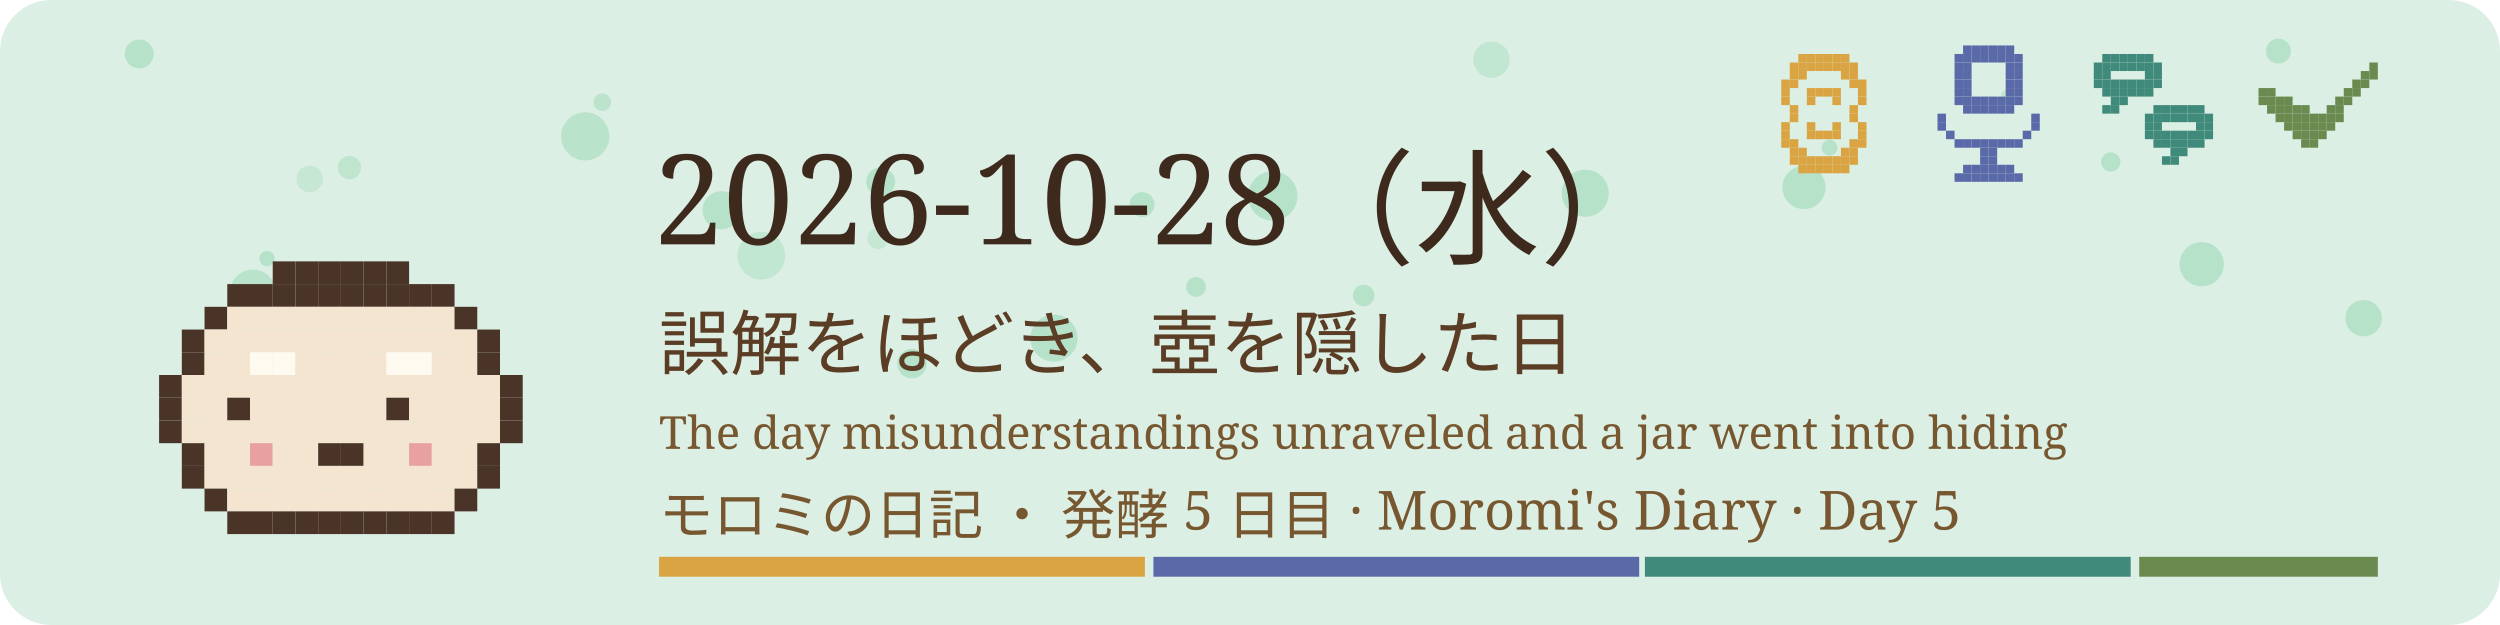
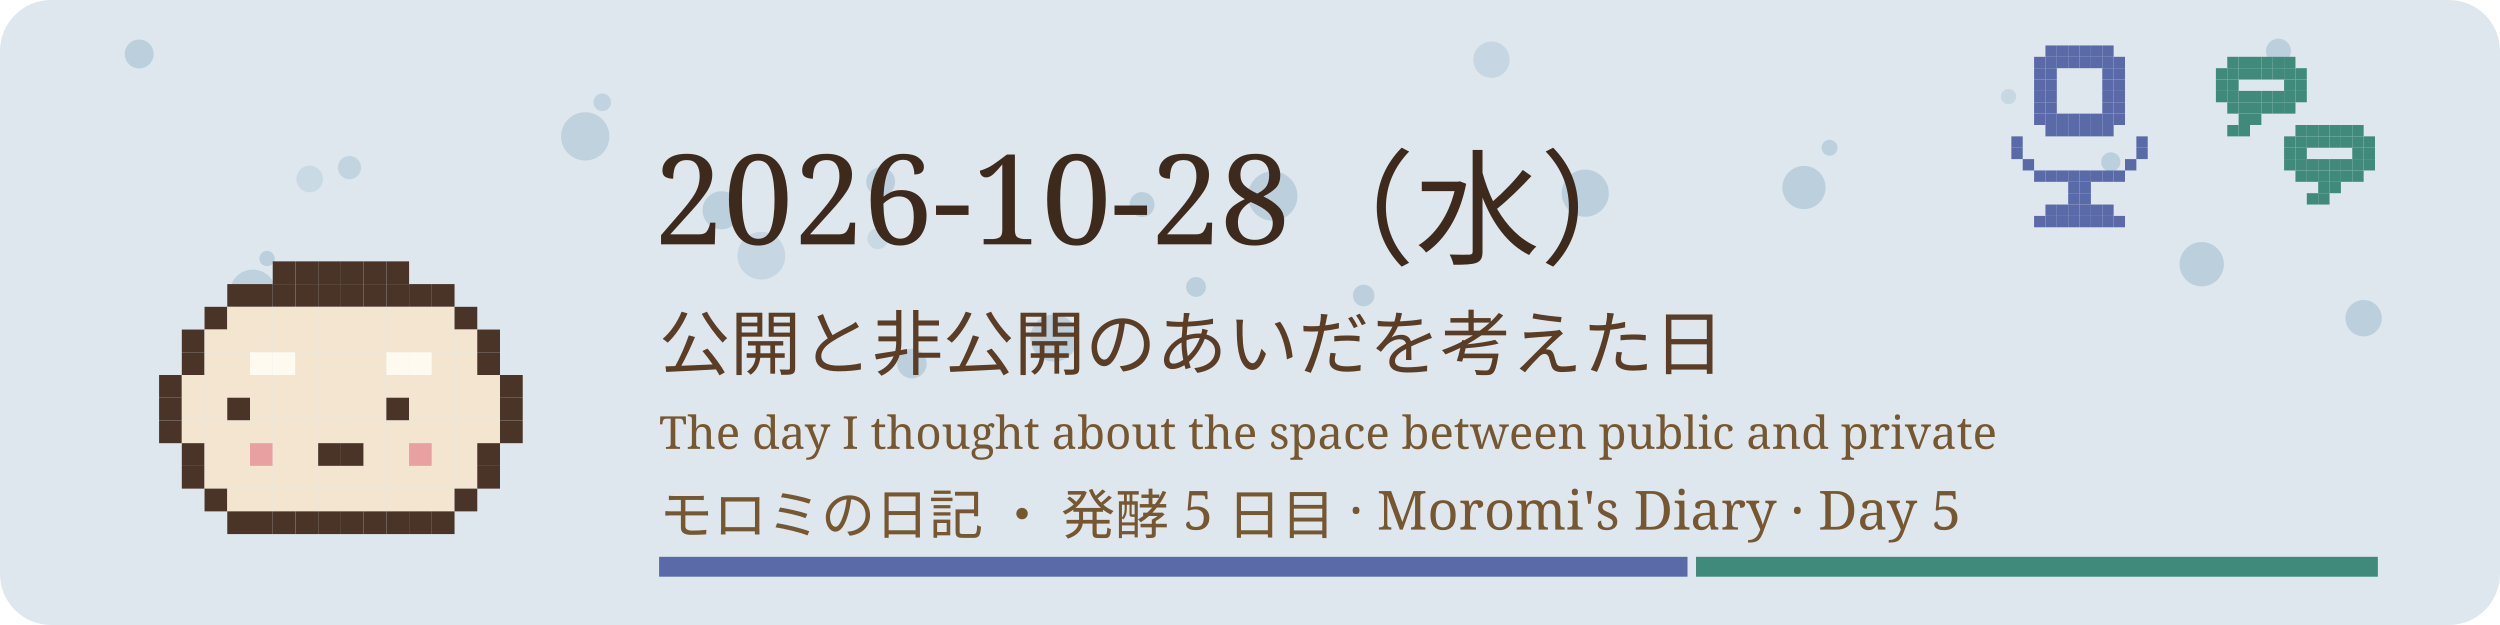
<svg xmlns="http://www.w3.org/2000/svg" width="880" height="220" viewBox="0 0 880 220">
-   <rect width="880" height="220" rx="18" fill="#dcefe4" />
-   <circle cx="743" cy="57" r="3.4" fill="#90d5ae" opacity="0.50" />
-   <circle cx="480" cy="104" r="3.8" fill="#90d5ae" opacity="0.50" />
-   <circle cx="421" cy="101" r="3.5" fill="#90d5ae" opacity="0.50" />
-   <circle cx="268" cy="90" r="8.4" fill="#90d5ae" opacity="0.35" />
-   <circle cx="371" cy="119" r="8.3" fill="#90d5ae" opacity="0.50" />
-   <circle cx="644" cy="52" r="2.8" fill="#90d5ae" opacity="0.49" />
-   <circle cx="707" cy="34" r="2.7" fill="#90d5ae" opacity="0.32" />
-   <circle cx="212" cy="36" r="3.1" fill="#90d5ae" opacity="0.42" />
-   <circle cx="802" cy="18" r="4.4" fill="#90d5ae" opacity="0.50" />
-   <circle cx="525" cy="21" r="6.4" fill="#90d5ae" opacity="0.35" />
-   <circle cx="775" cy="93" r="7.8" fill="#90d5ae" opacity="0.50" />
-   <circle cx="89" cy="103" r="8.1" fill="#90d5ae" opacity="0.46" />
-   <circle cx="402" cy="72" r="4.4" fill="#90d5ae" opacity="0.50" />
-   <circle cx="254" cy="74" r="6.7" fill="#90d5ae" opacity="0.50" />
-   <circle cx="558" cy="68" r="8.3" fill="#90d5ae" opacity="0.50" />
-   <circle cx="123" cy="59" r="4.1" fill="#90d5ae" opacity="0.39" />
-   <circle cx="49" cy="19" r="5.1" fill="#90d5ae" opacity="0.50" />
-   <circle cx="832" cy="112" r="6.4" fill="#90d5ae" opacity="0.50" />
-   <circle cx="310" cy="64" r="5.1" fill="#90d5ae" opacity="0.50" />
-   <circle cx="321" cy="128" r="5.2" fill="#90d5ae" opacity="0.50" />
-   <circle cx="635" cy="66" r="7.6" fill="#90d5ae" opacity="0.50" />
-   <circle cx="109" cy="63" r="4.7" fill="#90d5ae" opacity="0.28" />
-   <circle cx="94" cy="91" r="2.7" fill="#90d5ae" opacity="0.50" />
-   <circle cx="206" cy="48" r="8.5" fill="#90d5ae" opacity="0.45" />
-   <circle cx="448" cy="69" r="8.7" fill="#90d5ae" opacity="0.50" />
-   <circle cx="309" cy="84" r="3.7" fill="#90d5ae" opacity="0.30" />
-   <rect x="633" y="19" width="3" height="3" fill="#d9a441" />
-   <rect x="636" y="19" width="3" height="3" fill="#d9a441" />
-   <rect x="639" y="19" width="3" height="3" fill="#d9a441" />
-   <rect x="642" y="19" width="3" height="3" fill="#d9a441" />
-   <rect x="645" y="19" width="3" height="3" fill="#d9a441" />
-   <rect x="648" y="19" width="3" height="3" fill="#d9a441" />
-   <rect x="630" y="22" width="3" height="3" fill="#d9a441" />
-   <rect x="633" y="22" width="3" height="3" fill="#d9a441" />
-   <rect x="636" y="22" width="3" height="3" fill="#d9a441" />
-   <rect x="639" y="22" width="3" height="3" fill="#d9a441" />
-   <rect x="642" y="22" width="3" height="3" fill="#d9a441" />
-   <rect x="645" y="22" width="3" height="3" fill="#d9a441" />
-   <rect x="648" y="22" width="3" height="3" fill="#d9a441" />
-   <rect x="651" y="22" width="3" height="3" fill="#d9a441" />
-   <rect x="630" y="25" width="3" height="3" fill="#d9a441" />
-   <rect x="633" y="25" width="3" height="3" fill="#d9a441" />
-   <rect x="648" y="25" width="3" height="3" fill="#d9a441" />
-   <rect x="651" y="25" width="3" height="3" fill="#d9a441" />
-   <rect x="627" y="28" width="3" height="3" fill="#d9a441" />
-   <rect x="630" y="28" width="3" height="3" fill="#d9a441" />
-   <rect x="651" y="28" width="3" height="3" fill="#d9a441" />
-   <rect x="654" y="28" width="3" height="3" fill="#d9a441" />
-   <rect x="627" y="31" width="3" height="3" fill="#d9a441" />
-   <rect x="636" y="31" width="3" height="3" fill="#d9a441" />
-   <rect x="639" y="31" width="3" height="3" fill="#d9a441" />
-   <rect x="642" y="31" width="3" height="3" fill="#d9a441" />
-   <rect x="645" y="31" width="3" height="3" fill="#d9a441" />
-   <rect x="654" y="31" width="3" height="3" fill="#d9a441" />
-   <rect x="627" y="34" width="3" height="3" fill="#d9a441" />
-   <rect x="636" y="34" width="3" height="3" fill="#d9a441" />
-   <rect x="645" y="34" width="3" height="3" fill="#d9a441" />
-   <rect x="654" y="34" width="3" height="3" fill="#d9a441" />
-   <rect x="630" y="37" width="3" height="3" fill="#d9a441" />
-   <rect x="651" y="37" width="3" height="3" fill="#d9a441" />
-   <rect x="630" y="40" width="3" height="3" fill="#d9a441" />
-   <rect x="651" y="40" width="3" height="3" fill="#d9a441" />
-   <rect x="627" y="43" width="3" height="3" fill="#d9a441" />
-   <rect x="636" y="43" width="3" height="3" fill="#d9a441" />
-   <rect x="645" y="43" width="3" height="3" fill="#d9a441" />
-   <rect x="654" y="43" width="3" height="3" fill="#d9a441" />
-   <rect x="627" y="46" width="3" height="3" fill="#d9a441" />
-   <rect x="636" y="46" width="3" height="3" fill="#d9a441" />
-   <rect x="639" y="46" width="3" height="3" fill="#d9a441" />
-   <rect x="642" y="46" width="3" height="3" fill="#d9a441" />
-   <rect x="645" y="46" width="3" height="3" fill="#d9a441" />
-   <rect x="654" y="46" width="3" height="3" fill="#d9a441" />
-   <rect x="627" y="49" width="3" height="3" fill="#d9a441" />
-   <rect x="630" y="49" width="3" height="3" fill="#d9a441" />
-   <rect x="651" y="49" width="3" height="3" fill="#d9a441" />
-   <rect x="654" y="49" width="3" height="3" fill="#d9a441" />
-   <rect x="630" y="52" width="3" height="3" fill="#d9a441" />
-   <rect x="633" y="52" width="3" height="3" fill="#d9a441" />
-   <rect x="648" y="52" width="3" height="3" fill="#d9a441" />
-   <rect x="651" y="52" width="3" height="3" fill="#d9a441" />
-   <rect x="630" y="55" width="3" height="3" fill="#d9a441" />
-   <rect x="633" y="55" width="3" height="3" fill="#d9a441" />
-   <rect x="636" y="55" width="3" height="3" fill="#d9a441" />
-   <rect x="639" y="55" width="3" height="3" fill="#d9a441" />
-   <rect x="642" y="55" width="3" height="3" fill="#d9a441" />
-   <rect x="645" y="55" width="3" height="3" fill="#d9a441" />
-   <rect x="648" y="55" width="3" height="3" fill="#d9a441" />
-   <rect x="651" y="55" width="3" height="3" fill="#d9a441" />
-   <rect x="633" y="58" width="3" height="3" fill="#d9a441" />
-   <rect x="636" y="58" width="3" height="3" fill="#d9a441" />
-   <rect x="639" y="58" width="3" height="3" fill="#d9a441" />
-   <rect x="642" y="58" width="3" height="3" fill="#d9a441" />
-   <rect x="645" y="58" width="3" height="3" fill="#d9a441" />
-   <rect x="648" y="58" width="3" height="3" fill="#d9a441" />
-   <rect x="691" y="16" width="3" height="3" fill="#5a6aa8" />
-   <rect x="694" y="16" width="3" height="3" fill="#5a6aa8" />
-   <rect x="697" y="16" width="3" height="3" fill="#5a6aa8" />
-   <rect x="700" y="16" width="3" height="3" fill="#5a6aa8" />
-   <rect x="703" y="16" width="3" height="3" fill="#5a6aa8" />
-   <rect x="706" y="16" width="3" height="3" fill="#5a6aa8" />
-   <rect x="688" y="19" width="3" height="3" fill="#5a6aa8" />
-   <rect x="691" y="19" width="3" height="3" fill="#5a6aa8" />
-   <rect x="694" y="19" width="3" height="3" fill="#5a6aa8" />
-   <rect x="697" y="19" width="3" height="3" fill="#5a6aa8" />
-   <rect x="700" y="19" width="3" height="3" fill="#5a6aa8" />
-   <rect x="703" y="19" width="3" height="3" fill="#5a6aa8" />
-   <rect x="706" y="19" width="3" height="3" fill="#5a6aa8" />
-   <rect x="709" y="19" width="3" height="3" fill="#5a6aa8" />
-   <rect x="688" y="22" width="3" height="3" fill="#5a6aa8" />
-   <rect x="691" y="22" width="3" height="3" fill="#5a6aa8" />
-   <rect x="706" y="22" width="3" height="3" fill="#5a6aa8" />
-   <rect x="709" y="22" width="3" height="3" fill="#5a6aa8" />
-   <rect x="688" y="25" width="3" height="3" fill="#5a6aa8" />
-   <rect x="691" y="25" width="3" height="3" fill="#5a6aa8" />
-   <rect x="706" y="25" width="3" height="3" fill="#5a6aa8" />
-   <rect x="709" y="25" width="3" height="3" fill="#5a6aa8" />
-   <rect x="688" y="28" width="3" height="3" fill="#5a6aa8" />
-   <rect x="691" y="28" width="3" height="3" fill="#5a6aa8" />
-   <rect x="706" y="28" width="3" height="3" fill="#5a6aa8" />
-   <rect x="709" y="28" width="3" height="3" fill="#5a6aa8" />
-   <rect x="688" y="31" width="3" height="3" fill="#5a6aa8" />
-   <rect x="691" y="31" width="3" height="3" fill="#5a6aa8" />
-   <rect x="706" y="31" width="3" height="3" fill="#5a6aa8" />
-   <rect x="709" y="31" width="3" height="3" fill="#5a6aa8" />
-   <rect x="688" y="34" width="3" height="3" fill="#5a6aa8" />
-   <rect x="691" y="34" width="3" height="3" fill="#5a6aa8" />
-   <rect x="694" y="34" width="3" height="3" fill="#5a6aa8" />
-   <rect x="697" y="34" width="3" height="3" fill="#5a6aa8" />
-   <rect x="700" y="34" width="3" height="3" fill="#5a6aa8" />
-   <rect x="703" y="34" width="3" height="3" fill="#5a6aa8" />
-   <rect x="706" y="34" width="3" height="3" fill="#5a6aa8" />
-   <rect x="709" y="34" width="3" height="3" fill="#5a6aa8" />
-   <rect x="691" y="37" width="3" height="3" fill="#5a6aa8" />
-   <rect x="694" y="37" width="3" height="3" fill="#5a6aa8" />
-   <rect x="697" y="37" width="3" height="3" fill="#5a6aa8" />
-   <rect x="700" y="37" width="3" height="3" fill="#5a6aa8" />
-   <rect x="703" y="37" width="3" height="3" fill="#5a6aa8" />
-   <rect x="706" y="37" width="3" height="3" fill="#5a6aa8" />
-   <rect x="682" y="40" width="3" height="3" fill="#5a6aa8" />
-   <rect x="715" y="40" width="3" height="3" fill="#5a6aa8" />
-   <rect x="682" y="43" width="3" height="3" fill="#5a6aa8" />
-   <rect x="715" y="43" width="3" height="3" fill="#5a6aa8" />
-   <rect x="685" y="46" width="3" height="3" fill="#5a6aa8" />
-   <rect x="712" y="46" width="3" height="3" fill="#5a6aa8" />
-   <rect x="688" y="49" width="3" height="3" fill="#5a6aa8" />
-   <rect x="691" y="49" width="3" height="3" fill="#5a6aa8" />
-   <rect x="694" y="49" width="3" height="3" fill="#5a6aa8" />
-   <rect x="697" y="49" width="3" height="3" fill="#5a6aa8" />
-   <rect x="700" y="49" width="3" height="3" fill="#5a6aa8" />
-   <rect x="703" y="49" width="3" height="3" fill="#5a6aa8" />
-   <rect x="706" y="49" width="3" height="3" fill="#5a6aa8" />
-   <rect x="709" y="49" width="3" height="3" fill="#5a6aa8" />
-   <rect x="697" y="52" width="3" height="3" fill="#5a6aa8" />
-   <rect x="700" y="52" width="3" height="3" fill="#5a6aa8" />
-   <rect x="697" y="55" width="3" height="3" fill="#5a6aa8" />
-   <rect x="700" y="55" width="3" height="3" fill="#5a6aa8" />
-   <rect x="691" y="58" width="3" height="3" fill="#5a6aa8" />
-   <rect x="694" y="58" width="3" height="3" fill="#5a6aa8" />
-   <rect x="697" y="58" width="3" height="3" fill="#5a6aa8" />
-   <rect x="700" y="58" width="3" height="3" fill="#5a6aa8" />
-   <rect x="703" y="58" width="3" height="3" fill="#5a6aa8" />
-   <rect x="706" y="58" width="3" height="3" fill="#5a6aa8" />
-   <rect x="688" y="61" width="3" height="3" fill="#5a6aa8" />
-   <rect x="691" y="61" width="3" height="3" fill="#5a6aa8" />
-   <rect x="694" y="61" width="3" height="3" fill="#5a6aa8" />
-   <rect x="697" y="61" width="3" height="3" fill="#5a6aa8" />
-   <rect x="700" y="61" width="3" height="3" fill="#5a6aa8" />
-   <rect x="703" y="61" width="3" height="3" fill="#5a6aa8" />
-   <rect x="706" y="61" width="3" height="3" fill="#5a6aa8" />
-   <rect x="709" y="61" width="3" height="3" fill="#5a6aa8" />
-   <rect x="740" y="19" width="3" height="3" fill="#3f8a7a" />
-   <rect x="743" y="19" width="3" height="3" fill="#3f8a7a" />
-   <rect x="746" y="19" width="3" height="3" fill="#3f8a7a" />
-   <rect x="749" y="19" width="3" height="3" fill="#3f8a7a" />
-   <rect x="752" y="19" width="3" height="3" fill="#3f8a7a" />
-   <rect x="755" y="19" width="3" height="3" fill="#3f8a7a" />
-   <rect x="737" y="22" width="3" height="3" fill="#3f8a7a" />
-   <rect x="740" y="22" width="3" height="3" fill="#3f8a7a" />
-   <rect x="743" y="22" width="3" height="3" fill="#3f8a7a" />
-   <rect x="746" y="22" width="3" height="3" fill="#3f8a7a" />
-   <rect x="749" y="22" width="3" height="3" fill="#3f8a7a" />
-   <rect x="752" y="22" width="3" height="3" fill="#3f8a7a" />
-   <rect x="755" y="22" width="3" height="3" fill="#3f8a7a" />
-   <rect x="758" y="22" width="3" height="3" fill="#3f8a7a" />
-   <rect x="737" y="25" width="3" height="3" fill="#3f8a7a" />
-   <rect x="740" y="25" width="3" height="3" fill="#3f8a7a" />
-   <rect x="755" y="25" width="3" height="3" fill="#3f8a7a" />
-   <rect x="758" y="25" width="3" height="3" fill="#3f8a7a" />
-   <rect x="737" y="28" width="3" height="3" fill="#3f8a7a" />
-   <rect x="740" y="28" width="3" height="3" fill="#3f8a7a" />
-   <rect x="743" y="28" width="3" height="3" fill="#3f8a7a" />
-   <rect x="746" y="28" width="3" height="3" fill="#3f8a7a" />
-   <rect x="749" y="28" width="3" height="3" fill="#3f8a7a" />
-   <rect x="752" y="28" width="3" height="3" fill="#3f8a7a" />
-   <rect x="755" y="28" width="3" height="3" fill="#3f8a7a" />
-   <rect x="758" y="28" width="3" height="3" fill="#3f8a7a" />
-   <rect x="740" y="31" width="3" height="3" fill="#3f8a7a" />
-   <rect x="743" y="31" width="3" height="3" fill="#3f8a7a" />
-   <rect x="746" y="31" width="3" height="3" fill="#3f8a7a" />
-   <rect x="749" y="31" width="3" height="3" fill="#3f8a7a" />
-   <rect x="752" y="31" width="3" height="3" fill="#3f8a7a" />
-   <rect x="755" y="31" width="3" height="3" fill="#3f8a7a" />
-   <rect x="743" y="34" width="3" height="3" fill="#3f8a7a" />
-   <rect x="746" y="34" width="3" height="3" fill="#3f8a7a" />
-   <rect x="740" y="37" width="3" height="3" fill="#3f8a7a" />
-   <rect x="743" y="37" width="3" height="3" fill="#3f8a7a" />
-   <rect x="758" y="37" width="3" height="3" fill="#3f8a7a" />
-   <rect x="761" y="37" width="3" height="3" fill="#3f8a7a" />
-   <rect x="764" y="37" width="3" height="3" fill="#3f8a7a" />
-   <rect x="767" y="37" width="3" height="3" fill="#3f8a7a" />
-   <rect x="770" y="37" width="3" height="3" fill="#3f8a7a" />
-   <rect x="773" y="37" width="3" height="3" fill="#3f8a7a" />
-   <rect x="755" y="40" width="3" height="3" fill="#3f8a7a" />
-   <rect x="758" y="40" width="3" height="3" fill="#3f8a7a" />
-   <rect x="761" y="40" width="3" height="3" fill="#3f8a7a" />
-   <rect x="764" y="40" width="3" height="3" fill="#3f8a7a" />
-   <rect x="767" y="40" width="3" height="3" fill="#3f8a7a" />
-   <rect x="770" y="40" width="3" height="3" fill="#3f8a7a" />
-   <rect x="773" y="40" width="3" height="3" fill="#3f8a7a" />
-   <rect x="776" y="40" width="3" height="3" fill="#3f8a7a" />
-   <rect x="755" y="43" width="3" height="3" fill="#3f8a7a" />
-   <rect x="758" y="43" width="3" height="3" fill="#3f8a7a" />
-   <rect x="773" y="43" width="3" height="3" fill="#3f8a7a" />
-   <rect x="776" y="43" width="3" height="3" fill="#3f8a7a" />
-   <rect x="755" y="46" width="3" height="3" fill="#3f8a7a" />
-   <rect x="758" y="46" width="3" height="3" fill="#3f8a7a" />
-   <rect x="761" y="46" width="3" height="3" fill="#3f8a7a" />
-   <rect x="764" y="46" width="3" height="3" fill="#3f8a7a" />
-   <rect x="767" y="46" width="3" height="3" fill="#3f8a7a" />
-   <rect x="770" y="46" width="3" height="3" fill="#3f8a7a" />
-   <rect x="773" y="46" width="3" height="3" fill="#3f8a7a" />
-   <rect x="776" y="46" width="3" height="3" fill="#3f8a7a" />
-   <rect x="758" y="49" width="3" height="3" fill="#3f8a7a" />
-   <rect x="761" y="49" width="3" height="3" fill="#3f8a7a" />
-   <rect x="764" y="49" width="3" height="3" fill="#3f8a7a" />
-   <rect x="767" y="49" width="3" height="3" fill="#3f8a7a" />
-   <rect x="770" y="49" width="3" height="3" fill="#3f8a7a" />
-   <rect x="773" y="49" width="3" height="3" fill="#3f8a7a" />
-   <rect x="764" y="52" width="3" height="3" fill="#3f8a7a" />
-   <rect x="767" y="52" width="3" height="3" fill="#3f8a7a" />
-   <rect x="761" y="55" width="3" height="3" fill="#3f8a7a" />
-   <rect x="764" y="55" width="3" height="3" fill="#3f8a7a" />
-   <rect x="834" y="22" width="3" height="3" fill="#6a8a4f" />
-   <rect x="831" y="25" width="3" height="3" fill="#6a8a4f" />
-   <rect x="834" y="25" width="3" height="3" fill="#6a8a4f" />
-   <rect x="828" y="28" width="3" height="3" fill="#6a8a4f" />
-   <rect x="831" y="28" width="3" height="3" fill="#6a8a4f" />
-   <rect x="795" y="31" width="3" height="3" fill="#6a8a4f" />
-   <rect x="798" y="31" width="3" height="3" fill="#6a8a4f" />
-   <rect x="825" y="31" width="3" height="3" fill="#6a8a4f" />
-   <rect x="828" y="31" width="3" height="3" fill="#6a8a4f" />
-   <rect x="795" y="34" width="3" height="3" fill="#6a8a4f" />
-   <rect x="798" y="34" width="3" height="3" fill="#6a8a4f" />
-   <rect x="801" y="34" width="3" height="3" fill="#6a8a4f" />
-   <rect x="804" y="34" width="3" height="3" fill="#6a8a4f" />
-   <rect x="822" y="34" width="3" height="3" fill="#6a8a4f" />
-   <rect x="825" y="34" width="3" height="3" fill="#6a8a4f" />
-   <rect x="798" y="37" width="3" height="3" fill="#6a8a4f" />
-   <rect x="801" y="37" width="3" height="3" fill="#6a8a4f" />
-   <rect x="804" y="37" width="3" height="3" fill="#6a8a4f" />
-   <rect x="807" y="37" width="3" height="3" fill="#6a8a4f" />
-   <rect x="810" y="37" width="3" height="3" fill="#6a8a4f" />
-   <rect x="819" y="37" width="3" height="3" fill="#6a8a4f" />
-   <rect x="822" y="37" width="3" height="3" fill="#6a8a4f" />
-   <rect x="801" y="40" width="3" height="3" fill="#6a8a4f" />
-   <rect x="804" y="40" width="3" height="3" fill="#6a8a4f" />
-   <rect x="807" y="40" width="3" height="3" fill="#6a8a4f" />
-   <rect x="810" y="40" width="3" height="3" fill="#6a8a4f" />
-   <rect x="813" y="40" width="3" height="3" fill="#6a8a4f" />
-   <rect x="816" y="40" width="3" height="3" fill="#6a8a4f" />
-   <rect x="819" y="40" width="3" height="3" fill="#6a8a4f" />
-   <rect x="822" y="40" width="3" height="3" fill="#6a8a4f" />
-   <rect x="804" y="43" width="3" height="3" fill="#6a8a4f" />
-   <rect x="807" y="43" width="3" height="3" fill="#6a8a4f" />
-   <rect x="810" y="43" width="3" height="3" fill="#6a8a4f" />
-   <rect x="813" y="43" width="3" height="3" fill="#6a8a4f" />
-   <rect x="816" y="43" width="3" height="3" fill="#6a8a4f" />
-   <rect x="819" y="43" width="3" height="3" fill="#6a8a4f" />
-   <rect x="807" y="46" width="3" height="3" fill="#6a8a4f" />
-   <rect x="810" y="46" width="3" height="3" fill="#6a8a4f" />
-   <rect x="813" y="46" width="3" height="3" fill="#6a8a4f" />
-   <rect x="816" y="46" width="3" height="3" fill="#6a8a4f" />
-   <rect x="810" y="49" width="3" height="3" fill="#6a8a4f" />
-   <rect x="813" y="49" width="3" height="3" fill="#6a8a4f" />
+   <rect width="880" height="220" rx="18" fill="#dee7ed" />
+   <circle cx="743" cy="57" r="3.4" fill="#98b8cd" opacity="0.50" />
+   <circle cx="480" cy="104" r="3.8" fill="#98b8cd" opacity="0.50" />
+   <circle cx="421" cy="101" r="3.5" fill="#98b8cd" opacity="0.50" />
+   <circle cx="268" cy="90" r="8.4" fill="#98b8cd" opacity="0.35" />
+   <circle cx="371" cy="119" r="8.3" fill="#98b8cd" opacity="0.50" />
+   <circle cx="644" cy="52" r="2.8" fill="#98b8cd" opacity="0.49" />
+   <circle cx="707" cy="34" r="2.7" fill="#98b8cd" opacity="0.32" />
+   <circle cx="212" cy="36" r="3.1" fill="#98b8cd" opacity="0.42" />
+   <circle cx="802" cy="18" r="4.4" fill="#98b8cd" opacity="0.50" />
+   <circle cx="525" cy="21" r="6.4" fill="#98b8cd" opacity="0.35" />
+   <circle cx="775" cy="93" r="7.8" fill="#98b8cd" opacity="0.50" />
+   <circle cx="89" cy="103" r="8.1" fill="#98b8cd" opacity="0.46" />
+   <circle cx="402" cy="72" r="4.4" fill="#98b8cd" opacity="0.50" />
+   <circle cx="254" cy="74" r="6.7" fill="#98b8cd" opacity="0.50" />
+   <circle cx="558" cy="68" r="8.3" fill="#98b8cd" opacity="0.50" />
+   <circle cx="123" cy="59" r="4.1" fill="#98b8cd" opacity="0.39" />
+   <circle cx="49" cy="19" r="5.1" fill="#98b8cd" opacity="0.50" />
+   <circle cx="832" cy="112" r="6.4" fill="#98b8cd" opacity="0.50" />
+   <circle cx="310" cy="64" r="5.1" fill="#98b8cd" opacity="0.50" />
+   <circle cx="321" cy="128" r="5.2" fill="#98b8cd" opacity="0.50" />
+   <circle cx="635" cy="66" r="7.6" fill="#98b8cd" opacity="0.50" />
+   <circle cx="109" cy="63" r="4.7" fill="#98b8cd" opacity="0.28" />
+   <circle cx="94" cy="91" r="2.7" fill="#98b8cd" opacity="0.50" />
+   <circle cx="206" cy="48" r="8.5" fill="#98b8cd" opacity="0.45" />
+   <circle cx="448" cy="69" r="8.7" fill="#98b8cd" opacity="0.50" />
+   <circle cx="309" cy="84" r="3.7" fill="#98b8cd" opacity="0.30" />
+   <rect x="720" y="16" width="4" height="4" fill="#5a6aa8" />
+   <rect x="724" y="16" width="4" height="4" fill="#5a6aa8" />
+   <rect x="728" y="16" width="4" height="4" fill="#5a6aa8" />
+   <rect x="732" y="16" width="4" height="4" fill="#5a6aa8" />
+   <rect x="736" y="16" width="4" height="4" fill="#5a6aa8" />
+   <rect x="740" y="16" width="4" height="4" fill="#5a6aa8" />
+   <rect x="716" y="20" width="4" height="4" fill="#5a6aa8" />
+   <rect x="720" y="20" width="4" height="4" fill="#5a6aa8" />
+   <rect x="724" y="20" width="4" height="4" fill="#5a6aa8" />
+   <rect x="728" y="20" width="4" height="4" fill="#5a6aa8" />
+   <rect x="732" y="20" width="4" height="4" fill="#5a6aa8" />
+   <rect x="736" y="20" width="4" height="4" fill="#5a6aa8" />
+   <rect x="740" y="20" width="4" height="4" fill="#5a6aa8" />
+   <rect x="744" y="20" width="4" height="4" fill="#5a6aa8" />
+   <rect x="716" y="24" width="4" height="4" fill="#5a6aa8" />
+   <rect x="720" y="24" width="4" height="4" fill="#5a6aa8" />
+   <rect x="740" y="24" width="4" height="4" fill="#5a6aa8" />
+   <rect x="744" y="24" width="4" height="4" fill="#5a6aa8" />
+   <rect x="716" y="28" width="4" height="4" fill="#5a6aa8" />
+   <rect x="720" y="28" width="4" height="4" fill="#5a6aa8" />
+   <rect x="740" y="28" width="4" height="4" fill="#5a6aa8" />
+   <rect x="744" y="28" width="4" height="4" fill="#5a6aa8" />
+   <rect x="716" y="32" width="4" height="4" fill="#5a6aa8" />
+   <rect x="720" y="32" width="4" height="4" fill="#5a6aa8" />
+   <rect x="740" y="32" width="4" height="4" fill="#5a6aa8" />
+   <rect x="744" y="32" width="4" height="4" fill="#5a6aa8" />
+   <rect x="716" y="36" width="4" height="4" fill="#5a6aa8" />
+   <rect x="720" y="36" width="4" height="4" fill="#5a6aa8" />
+   <rect x="740" y="36" width="4" height="4" fill="#5a6aa8" />
+   <rect x="744" y="36" width="4" height="4" fill="#5a6aa8" />
+   <rect x="716" y="40" width="4" height="4" fill="#5a6aa8" />
+   <rect x="720" y="40" width="4" height="4" fill="#5a6aa8" />
+   <rect x="724" y="40" width="4" height="4" fill="#5a6aa8" />
+   <rect x="728" y="40" width="4" height="4" fill="#5a6aa8" />
+   <rect x="732" y="40" width="4" height="4" fill="#5a6aa8" />
+   <rect x="736" y="40" width="4" height="4" fill="#5a6aa8" />
+   <rect x="740" y="40" width="4" height="4" fill="#5a6aa8" />
+   <rect x="744" y="40" width="4" height="4" fill="#5a6aa8" />
+   <rect x="720" y="44" width="4" height="4" fill="#5a6aa8" />
+   <rect x="724" y="44" width="4" height="4" fill="#5a6aa8" />
+   <rect x="728" y="44" width="4" height="4" fill="#5a6aa8" />
+   <rect x="732" y="44" width="4" height="4" fill="#5a6aa8" />
+   <rect x="736" y="44" width="4" height="4" fill="#5a6aa8" />
+   <rect x="740" y="44" width="4" height="4" fill="#5a6aa8" />
+   <rect x="708" y="48" width="4" height="4" fill="#5a6aa8" />
+   <rect x="752" y="48" width="4" height="4" fill="#5a6aa8" />
+   <rect x="708" y="52" width="4" height="4" fill="#5a6aa8" />
+   <rect x="752" y="52" width="4" height="4" fill="#5a6aa8" />
+   <rect x="712" y="56" width="4" height="4" fill="#5a6aa8" />
+   <rect x="748" y="56" width="4" height="4" fill="#5a6aa8" />
+   <rect x="716" y="60" width="4" height="4" fill="#5a6aa8" />
+   <rect x="720" y="60" width="4" height="4" fill="#5a6aa8" />
+   <rect x="724" y="60" width="4" height="4" fill="#5a6aa8" />
+   <rect x="728" y="60" width="4" height="4" fill="#5a6aa8" />
+   <rect x="732" y="60" width="4" height="4" fill="#5a6aa8" />
+   <rect x="736" y="60" width="4" height="4" fill="#5a6aa8" />
+   <rect x="740" y="60" width="4" height="4" fill="#5a6aa8" />
+   <rect x="744" y="60" width="4" height="4" fill="#5a6aa8" />
+   <rect x="728" y="64" width="4" height="4" fill="#5a6aa8" />
+   <rect x="732" y="64" width="4" height="4" fill="#5a6aa8" />
+   <rect x="728" y="68" width="4" height="4" fill="#5a6aa8" />
+   <rect x="732" y="68" width="4" height="4" fill="#5a6aa8" />
+   <rect x="720" y="72" width="4" height="4" fill="#5a6aa8" />
+   <rect x="724" y="72" width="4" height="4" fill="#5a6aa8" />
+   <rect x="728" y="72" width="4" height="4" fill="#5a6aa8" />
+   <rect x="732" y="72" width="4" height="4" fill="#5a6aa8" />
+   <rect x="736" y="72" width="4" height="4" fill="#5a6aa8" />
+   <rect x="740" y="72" width="4" height="4" fill="#5a6aa8" />
+   <rect x="716" y="76" width="4" height="4" fill="#5a6aa8" />
+   <rect x="720" y="76" width="4" height="4" fill="#5a6aa8" />
+   <rect x="724" y="76" width="4" height="4" fill="#5a6aa8" />
+   <rect x="728" y="76" width="4" height="4" fill="#5a6aa8" />
+   <rect x="732" y="76" width="4" height="4" fill="#5a6aa8" />
+   <rect x="736" y="76" width="4" height="4" fill="#5a6aa8" />
+   <rect x="740" y="76" width="4" height="4" fill="#5a6aa8" />
+   <rect x="744" y="76" width="4" height="4" fill="#5a6aa8" />
+   <rect x="784" y="20" width="4" height="4" fill="#3f8a7a" />
+   <rect x="788" y="20" width="4" height="4" fill="#3f8a7a" />
+   <rect x="792" y="20" width="4" height="4" fill="#3f8a7a" />
+   <rect x="796" y="20" width="4" height="4" fill="#3f8a7a" />
+   <rect x="800" y="20" width="4" height="4" fill="#3f8a7a" />
+   <rect x="804" y="20" width="4" height="4" fill="#3f8a7a" />
+   <rect x="780" y="24" width="4" height="4" fill="#3f8a7a" />
+   <rect x="784" y="24" width="4" height="4" fill="#3f8a7a" />
+   <rect x="788" y="24" width="4" height="4" fill="#3f8a7a" />
+   <rect x="792" y="24" width="4" height="4" fill="#3f8a7a" />
+   <rect x="796" y="24" width="4" height="4" fill="#3f8a7a" />
+   <rect x="800" y="24" width="4" height="4" fill="#3f8a7a" />
+   <rect x="804" y="24" width="4" height="4" fill="#3f8a7a" />
+   <rect x="808" y="24" width="4" height="4" fill="#3f8a7a" />
+   <rect x="780" y="28" width="4" height="4" fill="#3f8a7a" />
+   <rect x="784" y="28" width="4" height="4" fill="#3f8a7a" />
+   <rect x="804" y="28" width="4" height="4" fill="#3f8a7a" />
+   <rect x="808" y="28" width="4" height="4" fill="#3f8a7a" />
+   <rect x="780" y="32" width="4" height="4" fill="#3f8a7a" />
+   <rect x="784" y="32" width="4" height="4" fill="#3f8a7a" />
+   <rect x="788" y="32" width="4" height="4" fill="#3f8a7a" />
+   <rect x="792" y="32" width="4" height="4" fill="#3f8a7a" />
+   <rect x="796" y="32" width="4" height="4" fill="#3f8a7a" />
+   <rect x="800" y="32" width="4" height="4" fill="#3f8a7a" />
+   <rect x="804" y="32" width="4" height="4" fill="#3f8a7a" />
+   <rect x="808" y="32" width="4" height="4" fill="#3f8a7a" />
+   <rect x="784" y="36" width="4" height="4" fill="#3f8a7a" />
+   <rect x="788" y="36" width="4" height="4" fill="#3f8a7a" />
+   <rect x="792" y="36" width="4" height="4" fill="#3f8a7a" />
+   <rect x="796" y="36" width="4" height="4" fill="#3f8a7a" />
+   <rect x="800" y="36" width="4" height="4" fill="#3f8a7a" />
+   <rect x="804" y="36" width="4" height="4" fill="#3f8a7a" />
+   <rect x="788" y="40" width="4" height="4" fill="#3f8a7a" />
+   <rect x="792" y="40" width="4" height="4" fill="#3f8a7a" />
+   <rect x="784" y="44" width="4" height="4" fill="#3f8a7a" />
+   <rect x="788" y="44" width="4" height="4" fill="#3f8a7a" />
+   <rect x="808" y="44" width="4" height="4" fill="#3f8a7a" />
+   <rect x="812" y="44" width="4" height="4" fill="#3f8a7a" />
+   <rect x="816" y="44" width="4" height="4" fill="#3f8a7a" />
+   <rect x="820" y="44" width="4" height="4" fill="#3f8a7a" />
+   <rect x="824" y="44" width="4" height="4" fill="#3f8a7a" />
+   <rect x="828" y="44" width="4" height="4" fill="#3f8a7a" />
+   <rect x="804" y="48" width="4" height="4" fill="#3f8a7a" />
+   <rect x="808" y="48" width="4" height="4" fill="#3f8a7a" />
+   <rect x="812" y="48" width="4" height="4" fill="#3f8a7a" />
+   <rect x="816" y="48" width="4" height="4" fill="#3f8a7a" />
+   <rect x="820" y="48" width="4" height="4" fill="#3f8a7a" />
+   <rect x="824" y="48" width="4" height="4" fill="#3f8a7a" />
+   <rect x="828" y="48" width="4" height="4" fill="#3f8a7a" />
+   <rect x="832" y="48" width="4" height="4" fill="#3f8a7a" />
+   <rect x="804" y="52" width="4" height="4" fill="#3f8a7a" />
+   <rect x="808" y="52" width="4" height="4" fill="#3f8a7a" />
+   <rect x="828" y="52" width="4" height="4" fill="#3f8a7a" />
+   <rect x="832" y="52" width="4" height="4" fill="#3f8a7a" />
+   <rect x="804" y="56" width="4" height="4" fill="#3f8a7a" />
+   <rect x="808" y="56" width="4" height="4" fill="#3f8a7a" />
+   <rect x="812" y="56" width="4" height="4" fill="#3f8a7a" />
+   <rect x="816" y="56" width="4" height="4" fill="#3f8a7a" />
+   <rect x="820" y="56" width="4" height="4" fill="#3f8a7a" />
+   <rect x="824" y="56" width="4" height="4" fill="#3f8a7a" />
+   <rect x="828" y="56" width="4" height="4" fill="#3f8a7a" />
+   <rect x="832" y="56" width="4" height="4" fill="#3f8a7a" />
+   <rect x="808" y="60" width="4" height="4" fill="#3f8a7a" />
+   <rect x="812" y="60" width="4" height="4" fill="#3f8a7a" />
+   <rect x="816" y="60" width="4" height="4" fill="#3f8a7a" />
+   <rect x="820" y="60" width="4" height="4" fill="#3f8a7a" />
+   <rect x="824" y="60" width="4" height="4" fill="#3f8a7a" />
+   <rect x="828" y="60" width="4" height="4" fill="#3f8a7a" />
+   <rect x="816" y="64" width="4" height="4" fill="#3f8a7a" />
+   <rect x="820" y="64" width="4" height="4" fill="#3f8a7a" />
+   <rect x="812" y="68" width="4" height="4" fill="#3f8a7a" />
+   <rect x="816" y="68" width="4" height="4" fill="#3f8a7a" />
  <rect x="96" y="92" width="8" height="8" fill="#4a3428" />
  <rect x="104" y="92" width="8" height="8" fill="#4a3428" />
  <rect x="112" y="92" width="8" height="8" fill="#4a3428" />
  <rect x="120" y="92" width="8" height="8" fill="#4a3428" />
  <rect x="128" y="92" width="8" height="8" fill="#4a3428" />
  <rect x="136" y="92" width="8" height="8" fill="#4a3428" />
  <rect x="80" y="100" width="8" height="8" fill="#4a3428" />
  <rect x="88" y="100" width="8" height="8" fill="#4a3428" />
  <rect x="96" y="100" width="8" height="8" fill="#4a3428" />
  <rect x="104" y="100" width="8" height="8" fill="#4a3428" />
  <rect x="112" y="100" width="8" height="8" fill="#4a3428" />
  <rect x="120" y="100" width="8" height="8" fill="#4a3428" />
  <rect x="128" y="100" width="8" height="8" fill="#4a3428" />
  <rect x="136" y="100" width="8" height="8" fill="#4a3428" />
  <rect x="144" y="100" width="8" height="8" fill="#4a3428" />
  <rect x="152" y="100" width="8" height="8" fill="#4a3428" />
  <rect x="72" y="108" width="8" height="8" fill="#4a3428" />
  <rect x="80" y="108" width="8" height="8" fill="#f3e5cf" />
  <rect x="88" y="108" width="8" height="8" fill="#f3e5cf" />
  <rect x="96" y="108" width="8" height="8" fill="#f3e5cf" />
  <rect x="104" y="108" width="8" height="8" fill="#f3e5cf" />
  <rect x="112" y="108" width="8" height="8" fill="#f3e5cf" />
  <rect x="120" y="108" width="8" height="8" fill="#f3e5cf" />
  <rect x="128" y="108" width="8" height="8" fill="#f3e5cf" />
  <rect x="136" y="108" width="8" height="8" fill="#f3e5cf" />
  <rect x="144" y="108" width="8" height="8" fill="#f3e5cf" />
  <rect x="152" y="108" width="8" height="8" fill="#f3e5cf" />
  <rect x="160" y="108" width="8" height="8" fill="#4a3428" />
  <rect x="64" y="116" width="8" height="8" fill="#4a3428" />
  <rect x="72" y="116" width="8" height="8" fill="#f3e5cf" />
  <rect x="80" y="116" width="8" height="8" fill="#f3e5cf" />
  <rect x="88" y="116" width="8" height="8" fill="#f3e5cf" />
  <rect x="96" y="116" width="8" height="8" fill="#f3e5cf" />
  <rect x="104" y="116" width="8" height="8" fill="#f3e5cf" />
  <rect x="112" y="116" width="8" height="8" fill="#f3e5cf" />
  <rect x="120" y="116" width="8" height="8" fill="#f3e5cf" />
  <rect x="128" y="116" width="8" height="8" fill="#f3e5cf" />
  <rect x="136" y="116" width="8" height="8" fill="#f3e5cf" />
  <rect x="144" y="116" width="8" height="8" fill="#f3e5cf" />
  <rect x="152" y="116" width="8" height="8" fill="#f3e5cf" />
  <rect x="160" y="116" width="8" height="8" fill="#f3e5cf" />
  <rect x="168" y="116" width="8" height="8" fill="#4a3428" />
  <rect x="64" y="124" width="8" height="8" fill="#4a3428" />
  <rect x="72" y="124" width="8" height="8" fill="#f3e5cf" />
  <rect x="80" y="124" width="8" height="8" fill="#f3e5cf" />
  <rect x="88" y="124" width="8" height="8" fill="#fffaf0" />
  <rect x="96" y="124" width="8" height="8" fill="#fffaf0" />
  <rect x="104" y="124" width="8" height="8" fill="#f3e5cf" />
  <rect x="112" y="124" width="8" height="8" fill="#f3e5cf" />
  <rect x="120" y="124" width="8" height="8" fill="#f3e5cf" />
  <rect x="128" y="124" width="8" height="8" fill="#f3e5cf" />
  <rect x="136" y="124" width="8" height="8" fill="#fffaf0" />
  <rect x="144" y="124" width="8" height="8" fill="#fffaf0" />
  <rect x="152" y="124" width="8" height="8" fill="#f3e5cf" />
  <rect x="160" y="124" width="8" height="8" fill="#f3e5cf" />
  <rect x="168" y="124" width="8" height="8" fill="#4a3428" />
  <rect x="56" y="132" width="8" height="8" fill="#4a3428" />
  <rect x="64" y="132" width="8" height="8" fill="#f3e5cf" />
  <rect x="72" y="132" width="8" height="8" fill="#f3e5cf" />
  <rect x="80" y="132" width="8" height="8" fill="#f3e5cf" />
  <rect x="88" y="132" width="8" height="8" fill="#f3e5cf" />
  <rect x="96" y="132" width="8" height="8" fill="#f3e5cf" />
  <rect x="104" y="132" width="8" height="8" fill="#f3e5cf" />
  <rect x="112" y="132" width="8" height="8" fill="#f3e5cf" />
  <rect x="120" y="132" width="8" height="8" fill="#f3e5cf" />
  <rect x="128" y="132" width="8" height="8" fill="#f3e5cf" />
  <rect x="136" y="132" width="8" height="8" fill="#f3e5cf" />
  <rect x="144" y="132" width="8" height="8" fill="#f3e5cf" />
  <rect x="152" y="132" width="8" height="8" fill="#f3e5cf" />
  <rect x="160" y="132" width="8" height="8" fill="#f3e5cf" />
  <rect x="168" y="132" width="8" height="8" fill="#f3e5cf" />
  <rect x="176" y="132" width="8" height="8" fill="#4a3428" />
  <rect x="56" y="140" width="8" height="8" fill="#4a3428" />
  <rect x="64" y="140" width="8" height="8" fill="#f3e5cf" />
  <rect x="72" y="140" width="8" height="8" fill="#f3e5cf" />
  <rect x="80" y="140" width="8" height="8" fill="#4a3428" />
  <rect x="88" y="140" width="8" height="8" fill="#f3e5cf" />
  <rect x="96" y="140" width="8" height="8" fill="#f3e5cf" />
  <rect x="104" y="140" width="8" height="8" fill="#f3e5cf" />
  <rect x="112" y="140" width="8" height="8" fill="#f3e5cf" />
  <rect x="120" y="140" width="8" height="8" fill="#f3e5cf" />
  <rect x="128" y="140" width="8" height="8" fill="#f3e5cf" />
  <rect x="136" y="140" width="8" height="8" fill="#4a3428" />
  <rect x="144" y="140" width="8" height="8" fill="#f3e5cf" />
  <rect x="152" y="140" width="8" height="8" fill="#f3e5cf" />
  <rect x="160" y="140" width="8" height="8" fill="#f3e5cf" />
  <rect x="168" y="140" width="8" height="8" fill="#f3e5cf" />
  <rect x="176" y="140" width="8" height="8" fill="#4a3428" />
  <rect x="56" y="148" width="8" height="8" fill="#4a3428" />
  <rect x="64" y="148" width="8" height="8" fill="#f3e5cf" />
  <rect x="72" y="148" width="8" height="8" fill="#f3e5cf" />
  <rect x="80" y="148" width="8" height="8" fill="#f3e5cf" />
  <rect x="88" y="148" width="8" height="8" fill="#f3e5cf" />
  <rect x="96" y="148" width="8" height="8" fill="#f3e5cf" />
  <rect x="104" y="148" width="8" height="8" fill="#f3e5cf" />
  <rect x="112" y="148" width="8" height="8" fill="#f3e5cf" />
  <rect x="120" y="148" width="8" height="8" fill="#f3e5cf" />
  <rect x="128" y="148" width="8" height="8" fill="#f3e5cf" />
  <rect x="136" y="148" width="8" height="8" fill="#f3e5cf" />
  <rect x="144" y="148" width="8" height="8" fill="#f3e5cf" />
  <rect x="152" y="148" width="8" height="8" fill="#f3e5cf" />
  <rect x="160" y="148" width="8" height="8" fill="#f3e5cf" />
  <rect x="168" y="148" width="8" height="8" fill="#f3e5cf" />
  <rect x="176" y="148" width="8" height="8" fill="#4a3428" />
  <rect x="64" y="156" width="8" height="8" fill="#4a3428" />
  <rect x="72" y="156" width="8" height="8" fill="#f3e5cf" />
  <rect x="80" y="156" width="8" height="8" fill="#f3e5cf" />
  <rect x="88" y="156" width="8" height="8" fill="#e8a0a0" />
  <rect x="96" y="156" width="8" height="8" fill="#f3e5cf" />
  <rect x="104" y="156" width="8" height="8" fill="#f3e5cf" />
  <rect x="112" y="156" width="8" height="8" fill="#4a3428" />
  <rect x="120" y="156" width="8" height="8" fill="#4a3428" />
  <rect x="128" y="156" width="8" height="8" fill="#f3e5cf" />
  <rect x="136" y="156" width="8" height="8" fill="#f3e5cf" />
  <rect x="144" y="156" width="8" height="8" fill="#e8a0a0" />
  <rect x="152" y="156" width="8" height="8" fill="#f3e5cf" />
  <rect x="160" y="156" width="8" height="8" fill="#f3e5cf" />
  <rect x="168" y="156" width="8" height="8" fill="#4a3428" />
  <rect x="64" y="164" width="8" height="8" fill="#4a3428" />
  <rect x="72" y="164" width="8" height="8" fill="#f3e5cf" />
  <rect x="80" y="164" width="8" height="8" fill="#f3e5cf" />
  <rect x="88" y="164" width="8" height="8" fill="#f3e5cf" />
  <rect x="96" y="164" width="8" height="8" fill="#f3e5cf" />
  <rect x="104" y="164" width="8" height="8" fill="#f3e5cf" />
  <rect x="112" y="164" width="8" height="8" fill="#f3e5cf" />
  <rect x="120" y="164" width="8" height="8" fill="#f3e5cf" />
  <rect x="128" y="164" width="8" height="8" fill="#f3e5cf" />
  <rect x="136" y="164" width="8" height="8" fill="#f3e5cf" />
  <rect x="144" y="164" width="8" height="8" fill="#f3e5cf" />
  <rect x="152" y="164" width="8" height="8" fill="#f3e5cf" />
  <rect x="160" y="164" width="8" height="8" fill="#f3e5cf" />
  <rect x="168" y="164" width="8" height="8" fill="#4a3428" />
  <rect x="72" y="172" width="8" height="8" fill="#4a3428" />
  <rect x="80" y="172" width="8" height="8" fill="#f3e5cf" />
  <rect x="88" y="172" width="8" height="8" fill="#f3e5cf" />
  <rect x="96" y="172" width="8" height="8" fill="#f3e5cf" />
  <rect x="104" y="172" width="8" height="8" fill="#f3e5cf" />
  <rect x="112" y="172" width="8" height="8" fill="#f3e5cf" />
  <rect x="120" y="172" width="8" height="8" fill="#f3e5cf" />
  <rect x="128" y="172" width="8" height="8" fill="#f3e5cf" />
  <rect x="136" y="172" width="8" height="8" fill="#f3e5cf" />
  <rect x="144" y="172" width="8" height="8" fill="#f3e5cf" />
  <rect x="152" y="172" width="8" height="8" fill="#f3e5cf" />
  <rect x="160" y="172" width="8" height="8" fill="#4a3428" />
  <rect x="80" y="180" width="8" height="8" fill="#4a3428" />
  <rect x="88" y="180" width="8" height="8" fill="#4a3428" />
  <rect x="96" y="180" width="8" height="8" fill="#4a3428" />
  <rect x="104" y="180" width="8" height="8" fill="#4a3428" />
  <rect x="112" y="180" width="8" height="8" fill="#4a3428" />
  <rect x="120" y="180" width="8" height="8" fill="#4a3428" />
  <rect x="128" y="180" width="8" height="8" fill="#4a3428" />
  <rect x="136" y="180" width="8" height="8" fill="#4a3428" />
  <rect x="144" y="180" width="8" height="8" fill="#4a3428" />
  <rect x="152" y="180" width="8" height="8" fill="#4a3428" />
  <text x="230" y="86" font-family="serif" font-size="44" fill="#3e2a1c">2026-10-28（水）</text>
-   <text x="232" y="130" font-family="serif" font-size="25" fill="#5a3d24">誤解をほどき、壺を隠した日</text>
-   <text x="232" y="158" font-family="serif" font-size="16" fill="#77572f">The day misunderstandings unraveled and a jar went into hiding</text>
+   <text x="232" y="130" font-family="serif" font-size="25" fill="#5a3d24">公開と非公開のあいだを考えた日</text>
+   <text x="232" y="158" font-family="serif" font-size="16" fill="#77572f">The day I thought about the space between public and private</text>
  <text x="232" y="188" font-family="serif" font-size="19" fill="#77572f">モロミの日記 ・ 発酵 5 日目 · Moromi's Diary · Day 5</text>
-   <rect x="232" y="196" width="171" height="7" fill="#d9a441" />
-   <rect x="406" y="196" width="171" height="7" fill="#5a6aa8" />
-   <rect x="579" y="196" width="171" height="7" fill="#3f8a7a" />
-   <rect x="753" y="196" width="84" height="7" fill="#6a8a4f" />
+   <rect x="232" y="196" width="362" height="7" fill="#5a6aa8" />
+   <rect x="597" y="196" width="240" height="7" fill="#3f8a7a" />
</svg>
